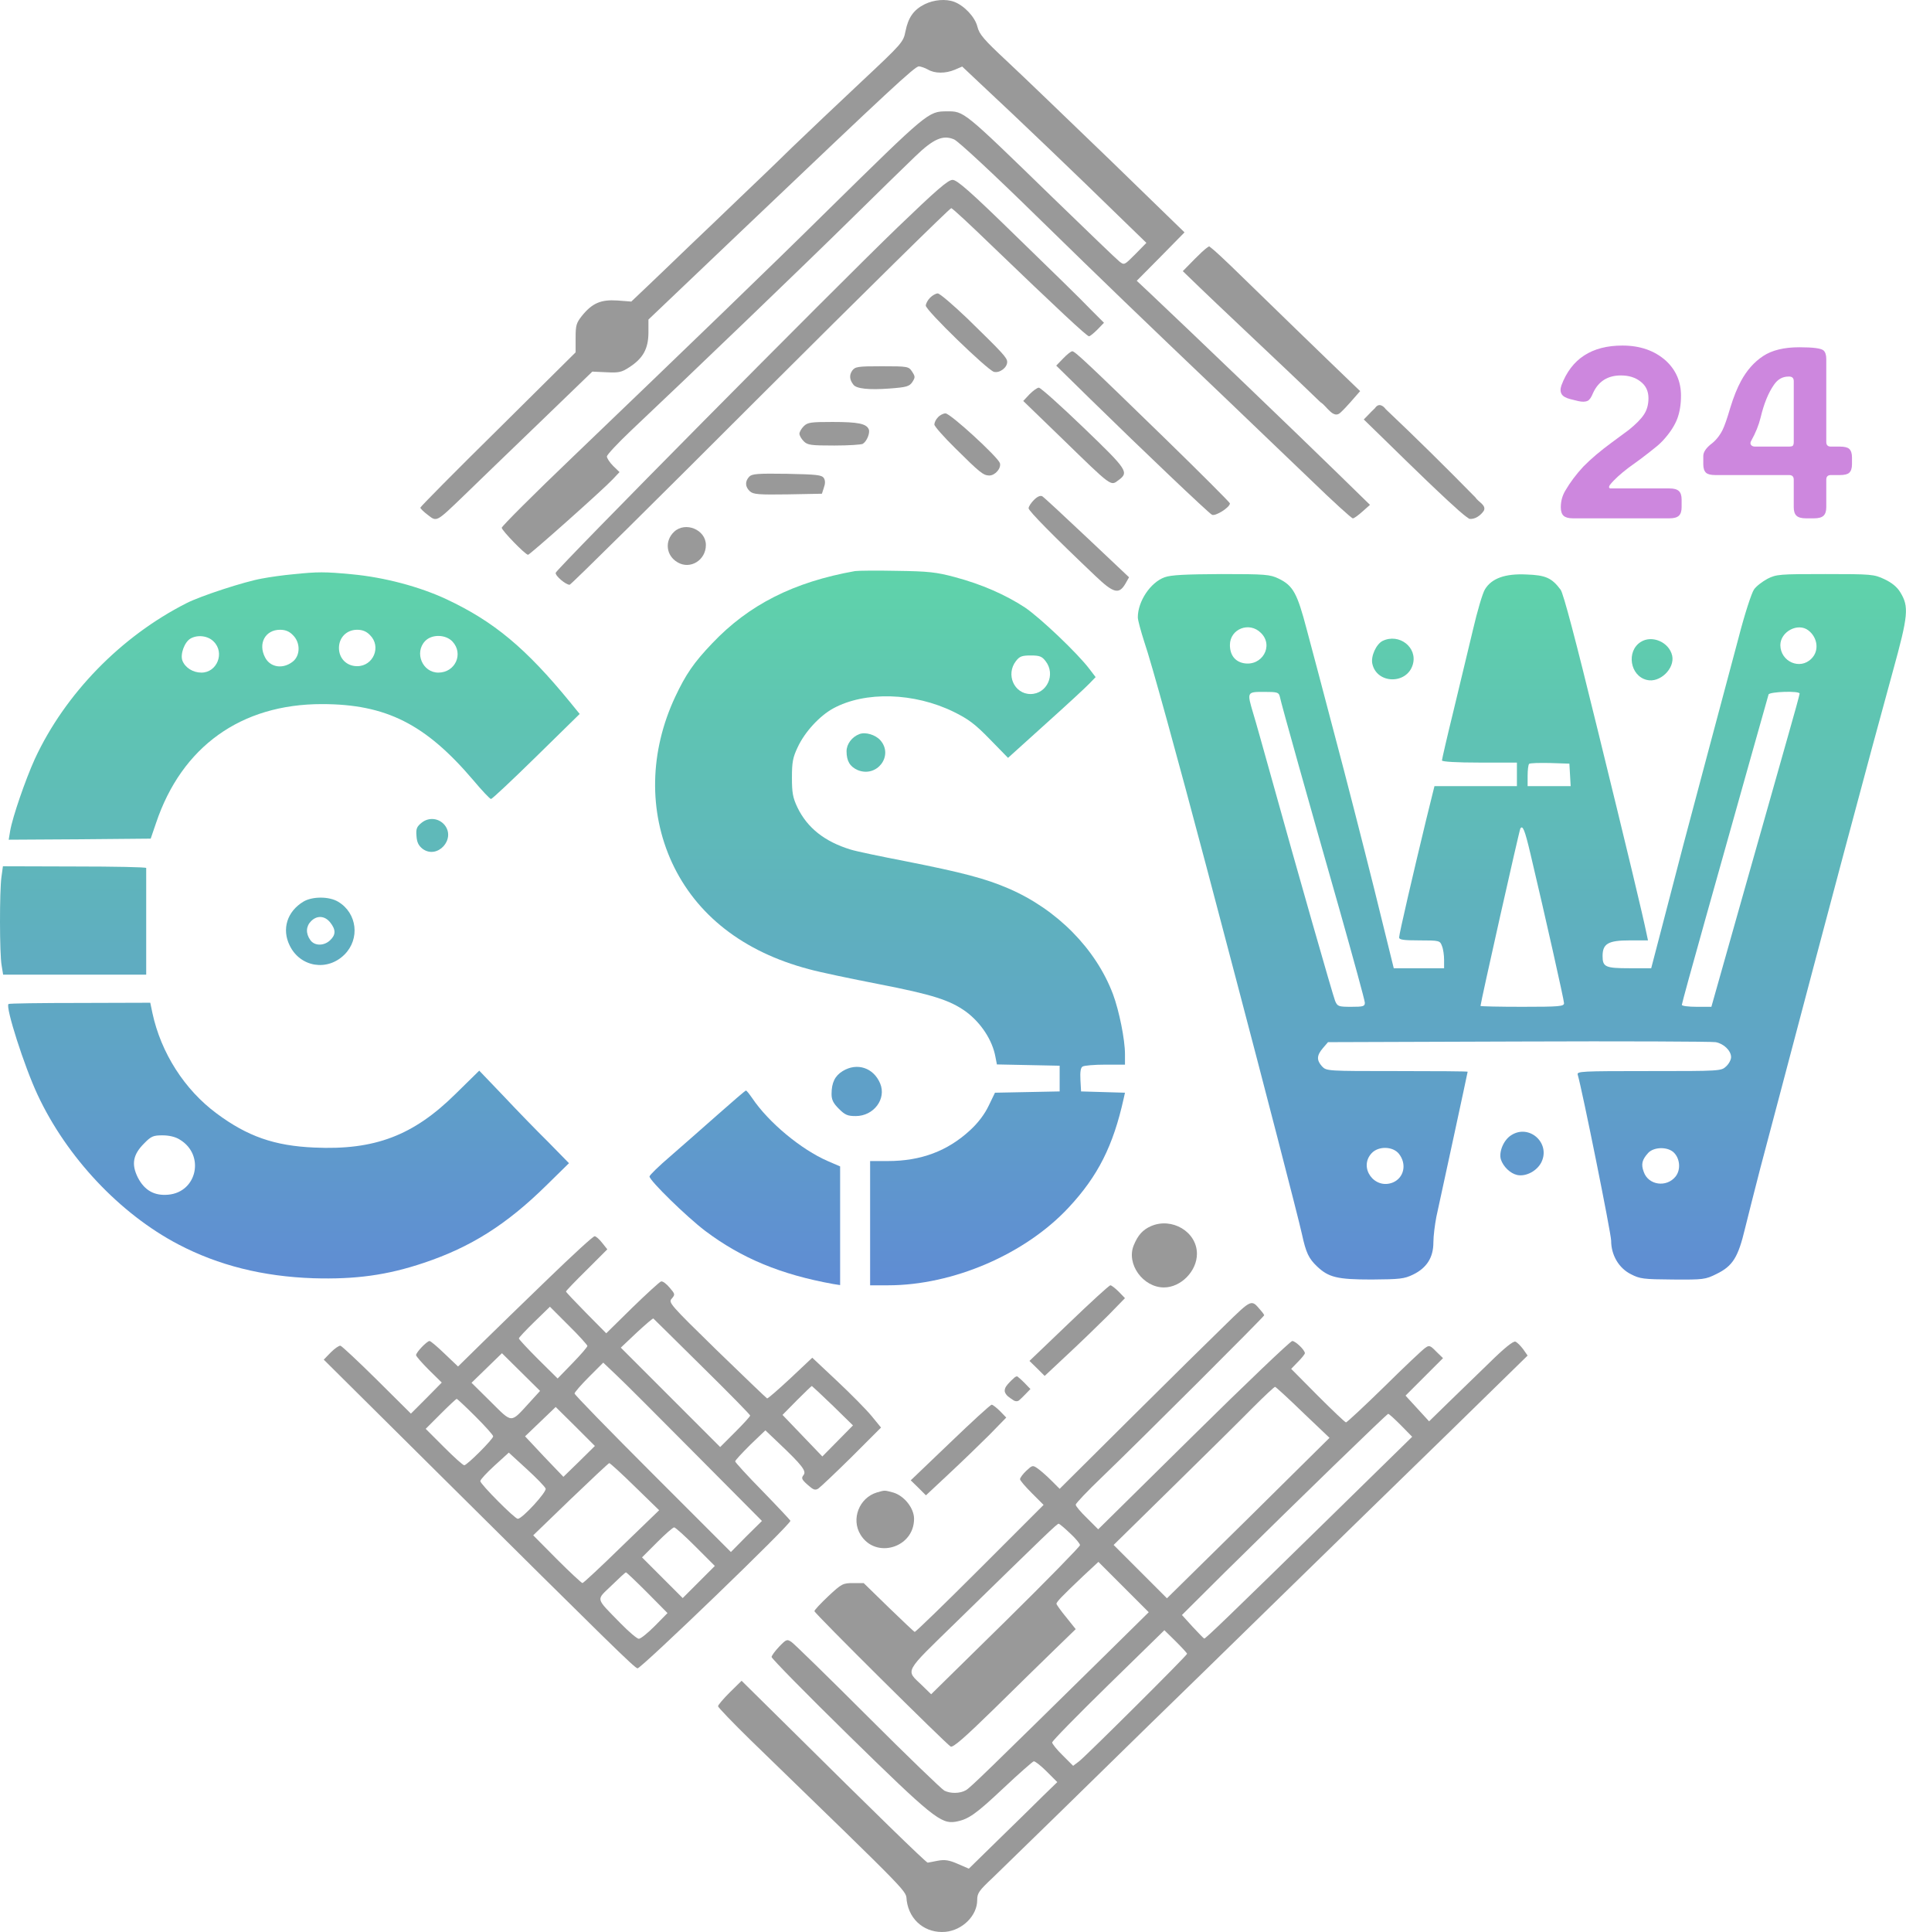
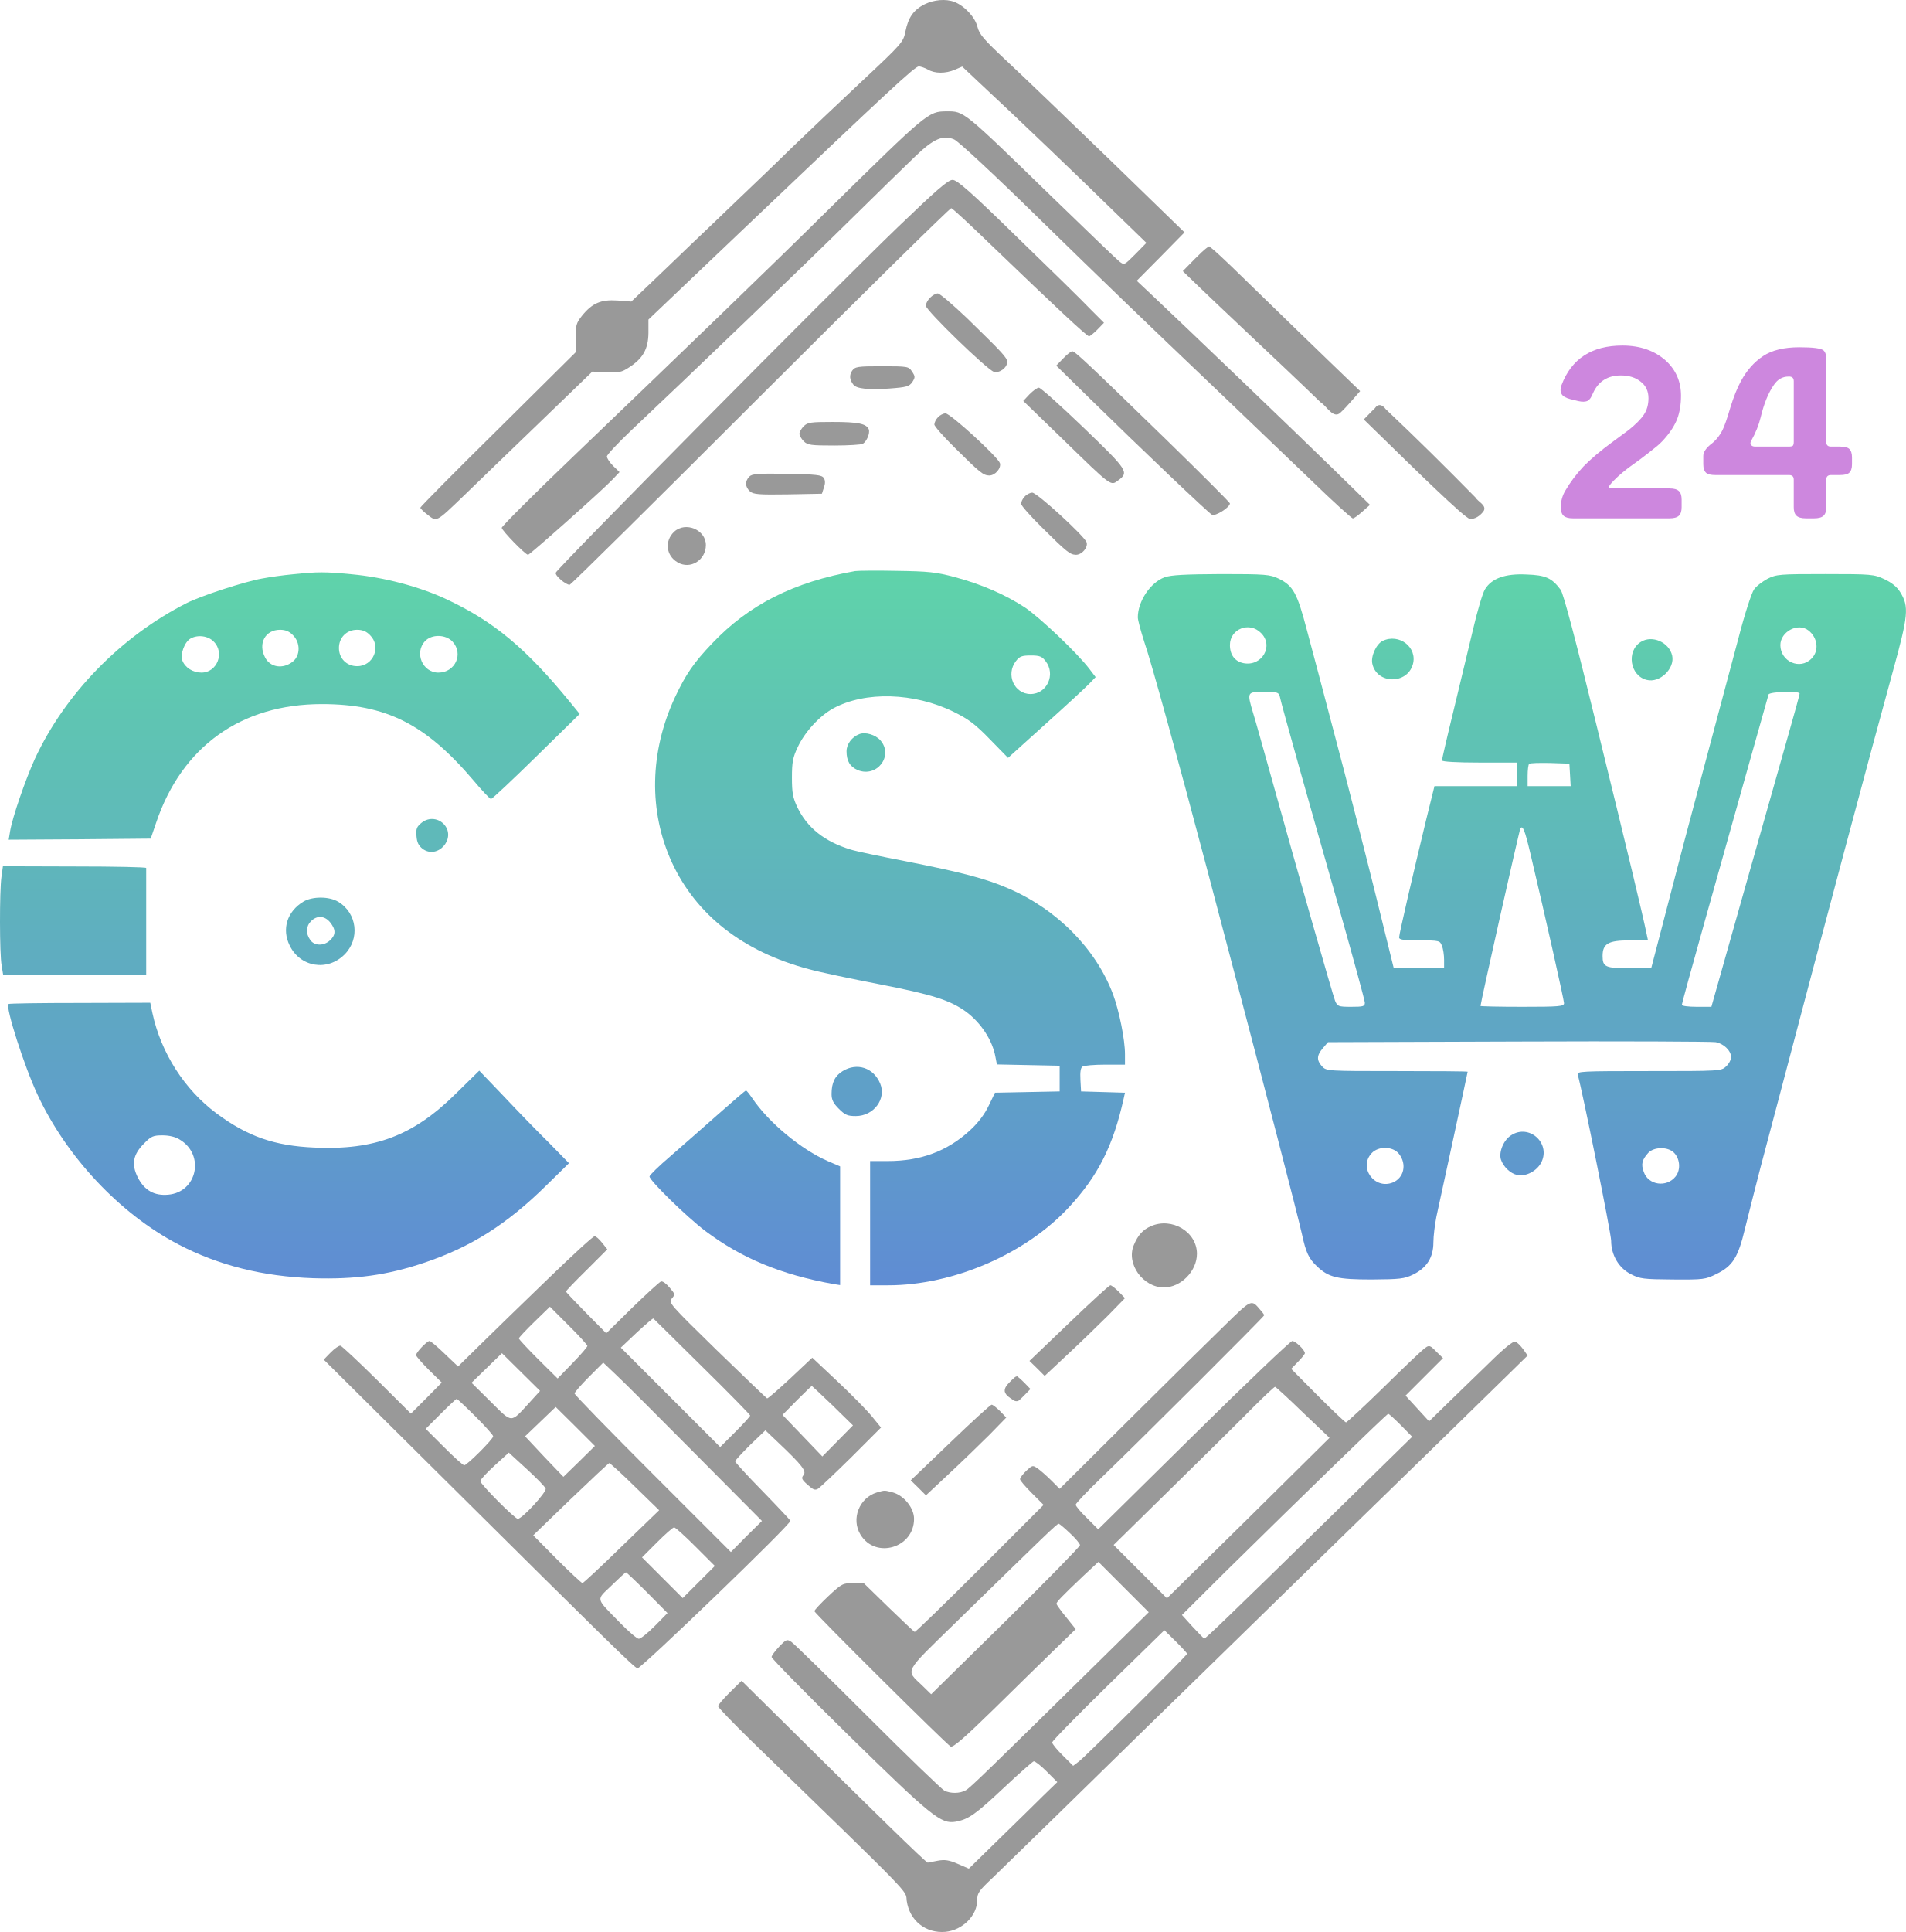
<svg xmlns="http://www.w3.org/2000/svg" xmlns:xlink="http://www.w3.org/1999/xlink" version="1.0" width="889.908pt" height="901.837pt" viewBox="0 0 889.908 901.837" preserveAspectRatio="xMidYMid" id="svg188">
  <defs id="defs192">
    <rect x="967.59" y="183.655" width="172.728" height="136.211" id="rect889" />
    <linearGradient id="linearGradient1415">
      <stop style="stop-color:#5f8dd3;stop-opacity:1;" offset="0" id="stop1411" />
      <stop style="stop-color:#5fd3aa;stop-opacity:1;" offset="1" id="stop1413" />
    </linearGradient>
    <linearGradient id="linearGradient1285">
      <stop style="stop-color:#787878;stop-opacity:1;" offset="0" id="stop1281" />
      <stop style="stop-color:#000000;stop-opacity:0;" offset="1" id="stop1283" />
    </linearGradient>
    <linearGradient xlink:href="#linearGradient1415" id="linearGradient1421" x1="434.96" y1="595.732" x2="434.96" y2="267.798" gradientUnits="userSpaceOnUse" />
  </defs>
  <g id="decoration">
    <g id="bottom" style="fill:#999999;fill-opacity:1;fill-rule:nonzero;stroke:none;stroke-width:1.4;stroke-linecap:round;stroke-linejoin:round;stroke-dasharray:none;stroke-opacity:0.995;paint-order:stroke markers fill">
      <path d="m 431.763,1.966 c -5.2,2.6 -7.7,6.2 -9,12.7 -1,5 -1.5,5.6 -20.5,23.4 -10.7,10 -25.3,23.9 -32.5,30.8 -7.1,7 -18.2,17.6 -24.5,23.6 -6.3,6.1 -16.7,16 -23,22 -6.3,6.1 -15.1,14.5 -19.5,18.7 l -8,7.6 -6.5,-0.5 c -7.7,-0.5 -11.7,1.2 -16.5,7.1 -2.7,3.4 -3,4.5 -3,10.4 v 6.7 l -36.2,35.9 c -20,19.7 -36.3,36.2 -36.3,36.6 0,0.4 1.6,2 3.5,3.4 4.2,3.3 3.9,3.4 16.4,-8.6 4.7,-4.6 20.3,-19.6 34.5,-33.3 l 25.9,-25 6.6,0.3 c 5.8,0.3 7.1,0 10.6,-2.3 6.5,-4.2 8.9,-8.6 9,-16 v -6.3 l 46,-43.8 c 66.6,-63.4 78.4,-74.4 80.3,-74.4 0.9,0.1 2.8,0.7 4.2,1.5 3.2,1.9 8.2,1.9 12.5,0.1 l 3.5,-1.5 8.7,8.2 c 16.9,15.7 46,43.6 64,61.2 l 13.3,12.9 -5.2,5.3 c -5.1,5.1 -5.1,5.2 -7.4,3.4 -1.3,-1 -15.2,-14.4 -31.1,-29.8 -42.2,-41 -41.3,-40.3 -49.6,-40.3 -8.6,0.1 -8.7,0.2 -55.7,46.4 -26.2,25.9 -65.4,63.7 -118.8,114.9 -18.3,17.5 -33.2,32.4 -33.2,33.1 0,1.2 11,12.6 12.3,12.6 0.8,0 34.8,-30.2 39.5,-35.2 l 3.2,-3.4 -3,-2.9 c -1.6,-1.6 -2.9,-3.6 -2.9,-4.4 0.1,-0.9 5.2,-6.3 11.3,-12.1 27.8,-26.2 81.2,-77.5 102.1,-98.1 12.7,-12.5 26.4,-25.9 30.5,-29.8 8.6,-8.3 13,-10.2 18.2,-8 1.8,0.7 18.4,16.1 38.6,35.9 33.6,32.8 45.1,43.9 90.2,86.9 10.7,10.2 27.7,26.6 37.9,36.3 10.1,9.8 18.9,17.8 19.5,17.8 0.6,0 2.6,-1.5 4.5,-3.2 l 3.5,-3.1 -16.5,-16.1 c -14.7,-14.4 -68.7,-66.2 -85.8,-82.3 l -6.6,-6.2 11.2,-11.3 11.1,-11.3 -35.1,-34.1 c -19.4,-18.7 -40.9,-39.4 -47.9,-45.9 -10.7,-10 -12.8,-12.4 -13.7,-16 -1.1,-4.5 -6.1,-9.8 -10.8,-11.6 -4,-1.5 -9.5,-1 -13.8,1.1 z" id="path4" style="fill:#999999;fill-opacity:1;fill-rule:nonzero;stroke:none;stroke-width:1.4;stroke-linecap:round;stroke-linejoin:round;stroke-dasharray:none;stroke-opacity:0.995;paint-order:stroke markers fill" />
      <path d="m 174.525,168.888 c -13.6,6.7 -16.9,24.2 -6.5,34.9 9,9.3 21.7,10 31.3,1.7 5.5,-4.6 8.3,-10.4 8.2,-16.7 -0.1,-6.5 -1.3,-9.5 -5.9,-14.6 -7.3,-8.1 -17.4,-10.1 -27.1,-5.3 z m 15.3,9.8 c 3.8,1.6 6.5,6 6.5,10.7 0,2.2 -1,4.1 -3.4,6.5 -2.9,2.9 -4.1,3.4 -8.1,3.4 -4,0 -5.2,-0.5 -8.1,-3.4 -5.5,-5.5 -4.3,-13.4 2.6,-16.8 4.2,-2.2 6,-2.2 10.5,-0.4 z" id="path20" style="display:none;fill:#999999;fill-opacity:1;fill-rule:nonzero;stroke:none;stroke-width:1.4;stroke-linecap:round;stroke-linejoin:round;stroke-dasharray:none;stroke-opacity:0.995;paint-order:stroke markers fill" />
      <path d="m 419.063,106.166 c -30,28.9 -159.2,159.4 -159.6,161.2 -0.3,1.4 4.7,5.6 6.5,5.6 0.6,0 40.6,-39.6 89.1,-88.1 48.5,-48.4 88.6,-87.9 89.1,-87.7 0.6,0.1 9,7.9 18.7,17.3 31,29.8 44.6,42.5 45.6,42.5 0.5,0 2.2,-1.4 3.9,-3.1 l 3.1,-3.2 -6.4,-6.4 c -3.4,-3.6 -18.7,-18.6 -34,-33.4 -22.1,-21.6 -28.2,-26.9 -30.3,-26.9 -2.1,0 -7.4,4.6 -25.7,22.2 z" id="path22" style="fill:#999999;fill-opacity:1;fill-rule:nonzero;stroke:none;stroke-width:1.4;stroke-linecap:round;stroke-linejoin:round;stroke-dasharray:none;stroke-opacity:0.995;paint-order:stroke markers fill" />
      <path d="m 557.963,120.766 c -1.9,1.933 -3.8,3.867 -5.7,5.8 21.212,20.609 42.996,40.618 64.263,61.17 2.892,1.711 5.982,8.022 9.313,4.913 3.334,-3.114 6.181,-6.694 9.224,-10.083 -20.137,-19.337 -40.145,-38.808 -60.16,-58.271 -3.411,-3.144 -6.646,-6.519 -10.34,-9.329 -2.5,1.524 -4.477,3.81 -6.6,5.8 z" id="path28" style="fill:#999999;fill-opacity:1;fill-rule:nonzero;stroke:none;stroke-width:1.4;stroke-linecap:round;stroke-linejoin:round;stroke-dasharray:none;stroke-opacity:0.995;paint-order:stroke markers fill" />
      <path d="m 434.263,138.966 c -1.1,1.1 -2,2.8 -2,3.7 0,2.2 28.7,30 31.8,30.9 2.6,0.7 6.2,-1.9 6.2,-4.6 0,-2 -2.1,-4.2 -18.6,-20.3 -6.7,-6.4 -12.9,-11.7 -13.8,-11.7 -0.9,0 -2.5,0.9 -3.6,2 z" id="path34" style="fill:#999999;fill-opacity:1;fill-rule:nonzero;stroke:none;stroke-width:1.4;stroke-linecap:round;stroke-linejoin:round;stroke-dasharray:none;stroke-opacity:0.995;paint-order:stroke markers fill" />
      <path d="m 496.363,167.366 -3.2,3.3 15.8,15.5 c 24.4,23.9 55.2,53.2 56.9,54.1 1.5,0.9 8.4,-3.4 8.4,-5.3 0,-0.4 -13.4,-13.8 -29.7,-29.7 -37.1,-36.1 -42.7,-41.3 -43.9,-41.3 -0.6,0 -2.5,1.5 -4.3,3.4 z" id="path46" style="fill:#999999;fill-opacity:1;fill-rule:nonzero;stroke:none;stroke-width:1.4;stroke-linecap:round;stroke-linejoin:round;stroke-dasharray:none;stroke-opacity:0.995;paint-order:stroke markers fill" />
      <path d="m 397.863,173.066 c -1.4,2.1 -1.2,4.2 0.6,6.5 1.4,1.9 7.2,2.5 16.8,1.8 8.1,-0.6 9.3,-1 10.7,-3 1.4,-2.2 1.4,-2.6 -0.1,-4.9 -1.6,-2.4 -1.9,-2.5 -14.1,-2.5 -11.5,0 -12.5,0.2 -13.9,2.1 z" id="path48" style="fill:#999999;fill-opacity:1;fill-rule:nonzero;stroke:none;stroke-width:1.4;stroke-linecap:round;stroke-linejoin:round;stroke-dasharray:none;stroke-opacity:0.995;paint-order:stroke markers fill" />
      <path d="m 480.663,184.066 -2.9,3.1 18.5,17.9 c 22.9,22.3 22.3,21.8 25.8,19.2 5.2,-3.8 4.6,-4.7 -16.1,-24.6 -10.7,-10.3 -20.1,-18.7 -20.9,-18.7 -0.8,0 -2.7,1.4 -4.4,3.1 z" id="path54" style="fill:#999999;fill-opacity:1;fill-rule:nonzero;stroke:none;stroke-width:1.4;stroke-linecap:round;stroke-linejoin:round;stroke-dasharray:none;stroke-opacity:0.995;paint-order:stroke markers fill" />
      <path d="m 640.263,192.204 c -1.167,1.2 -2.333,2.4 -3.5,3.6 13.116,12.692 26.018,25.608 39.398,38.024 3.25,2.839 6.279,6.017 9.902,8.376 2.717,0.309 5.266,-1.622 6.741,-3.769 1.336,-2.648 -2.71,-4.207 -3.899,-6.228 -13.713,-13.965 -27.632,-27.733 -41.857,-41.176 -1.437,-1.954 -3.459,-2.907 -5.049,-0.522 -0.601,0.542 -1.178,1.109 -1.735,1.695 z" id="path56" style="fill:#999999;fill-opacity:1;fill-rule:nonzero;stroke:none;stroke-width:1.4;stroke-linecap:round;stroke-linejoin:round;stroke-dasharray:none;stroke-opacity:0.995;paint-order:stroke markers fill" />
      <path d="m 314.784,248.196 c -4.6,4.3 -3.8,11.2 1.6,14.3 5.9,3.5 13.2,-1 13.2,-8.1 0,-7.1 -9.5,-11.1 -14.8,-6.2 z" id="path60" style="fill:#999999;fill-opacity:1;fill-rule:nonzero;stroke:none;stroke-width:1.4;stroke-linecap:round;stroke-linejoin:round;stroke-dasharray:none;stroke-opacity:0.995;paint-order:stroke markers fill" />
      <path d="m 437.963,194.766 c -1,1 -1.7,2.5 -1.7,3.4 0,0.8 4.4,5.8 9.8,11.1 11.5,11.4 13,12.6 15.8,12.7 2.8,0 5.7,-3.4 5,-5.8 -1,-2.9 -23.1,-23.2 -25.4,-23.2 -1,0 -2.6,0.8 -3.5,1.8 z" id="path62" style="fill:#999999;fill-opacity:1;fill-rule:nonzero;stroke:none;stroke-width:1.4;stroke-linecap:round;stroke-linejoin:round;stroke-dasharray:none;stroke-opacity:0.995;paint-order:stroke markers fill" />
+       <path d="m 478.461,231.766 c -1,1 -1.7,2.5 -1.7,3.4 0,0.8 4.4,5.8 9.8,11.1 11.5,11.4 13,12.6 15.8,12.7 2.8,0 5.7,-3.4 5,-5.8 -1,-2.9 -23.1,-23.2 -25.4,-23.2 -1,0 -2.6,0.8 -3.5,1.8 z" id="path62-3" style="fill:#999999;fill-opacity:1;fill-rule:nonzero;stroke:none;stroke-width:1.4;stroke-linecap:round;stroke-linejoin:round;stroke-dasharray:none;stroke-opacity:0.995;paint-order:stroke markers fill" />
      <path d="m 375.263,198.966 c -1.1,1.1 -2,2.7 -2,3.5 0,0.8 0.9,2.4 2,3.5 1.8,1.8 3.3,2 14.3,2 6.7,0 12.7,-0.4 13.3,-0.8 1.9,-1.2 3.4,-5 2.8,-6.7 -1.1,-2.7 -4.9,-3.5 -17,-3.5 -10.1,0 -11.6,0.2 -13.4,2 z" id="path68" style="fill:#999999;fill-opacity:1;fill-rule:nonzero;stroke:none;stroke-width:1.4;stroke-linecap:round;stroke-linejoin:round;stroke-dasharray:none;stroke-opacity:0.995;paint-order:stroke markers fill" />
      <path d="m 349.863,222.466 c -2.1,2.2 -2,4.8 0.3,6.9 1.6,1.4 4,1.6 17.7,1.4 l 15.9,-0.3 0.9,-2.8 c 0.7,-1.9 0.7,-3.4 0,-4.5 -1,-1.5 -3.3,-1.7 -17.2,-2 -13.6,-0.2 -16.3,0 -17.6,1.3 z" id="path74" style="fill:#999999;fill-opacity:1;fill-rule:nonzero;stroke:none;stroke-width:1.4;stroke-linecap:round;stroke-linejoin:round;stroke-dasharray:none;stroke-opacity:0.995;paint-order:stroke markers fill" />
-       <path d="m 482.763,233.366 c -1.4,1.4 -2.5,3.1 -2.5,3.9 0,1.2 11.7,13.1 31.2,31.6 8.5,8.1 11,8.7 14,3.6 l 1.7,-3 -19.6,-18.5 c -10.8,-10.2 -20.2,-18.9 -20.9,-19.3 -0.9,-0.5 -2.3,0.1 -3.9,1.7 z" id="path80" style="fill:#999999;fill-opacity:1;fill-rule:nonzero;stroke:none;stroke-width:1.4;stroke-linecap:round;stroke-linejoin:round;stroke-dasharray:none;stroke-opacity:0.995;paint-order:stroke markers fill" />
+       <path d="m 482.763,233.366 c -1.4,1.4 -2.5,3.1 -2.5,3.9 0,1.2 11.7,13.1 31.2,31.6 8.5,8.1 11,8.7 14,3.6 l 1.7,-3 -19.6,-18.5 c -10.8,-10.2 -20.2,-18.9 -20.9,-19.3 -0.9,-0.5 -2.3,0.1 -3.9,1.7 z" id="path80" style="display:none;fill:#999999;fill-opacity:1;fill-rule:nonzero;stroke:none;stroke-width:1.4;stroke-linecap:round;stroke-linejoin:round;stroke-dasharray:none;stroke-opacity:0.995;paint-order:stroke markers fill" />
    </g>
    <g id="top" style="fill:#999999;fill-opacity:1;stroke:none">
      <path d="m 256.163,596.666 c -11.2,10.8 -25.3,24.5 -31.4,30.5 l -10.9,10.7 -6.2,-5.9 c -3.4,-3.3 -6.6,-6 -7.1,-6 -1.2,0 -6.3,5.3 -6.3,6.6 0,0.5 2.7,3.6 6,6.9 l 6,5.9 -7.2,7.3 -7.2,7.2 -15.8,-15.7 c -8.7,-8.6 -16.4,-15.8 -17.1,-16 -0.7,-0.1 -2.7,1.3 -4.5,3.1 l -3.3,3.4 52.8,52.4 c 81.3,80.7 92.2,91.4 93.7,91.7 1.5,0.3 71.9,-67.5 71.4,-68.9 -0.2,-0.4 -6,-6.6 -13,-13.8 -7.1,-7.2 -12.8,-13.5 -12.8,-13.9 0,-0.5 3.2,-3.9 7,-7.7 l 7.1,-6.8 6.2,5.9 c 11.1,10.5 13.1,13.2 11.6,15 -1.1,1.4 -0.9,2 1.9,4.5 2.7,2.4 3.5,2.7 5,1.8 1,-0.7 8,-7.3 15.6,-14.8 l 13.7,-13.7 -4.5,-5.5 c -2.4,-2.9 -9.7,-10.3 -16,-16.2 l -11.6,-10.9 -10.2,9.6 c -5.7,5.3 -10.5,9.5 -10.9,9.4 -0.4,-0.2 -10.9,-10.3 -23.5,-22.5 -21.9,-21.4 -22.7,-22.3 -21,-24.1 1.6,-1.9 1.6,-2.1 -1,-5.1 -1.5,-1.8 -3.2,-3.1 -4,-2.9 -0.7,0.2 -6.7,5.7 -13.4,12.2 l -12.2,12 -9.4,-9.5 c -5.1,-5.2 -9.4,-9.7 -9.4,-10 0,-0.3 4.4,-4.9 9.7,-10.1 l 9.6,-9.6 -2.4,-3 c -1.3,-1.7 -2.9,-3.1 -3.5,-3.1 -0.7,-0.1 -10.3,8.8 -21.5,19.6 z m 18.1,31.6 c 0,0.5 -3.1,4.1 -7,8.1 l -6.9,7.1 -9.1,-9 c -4.9,-4.9 -9,-9.3 -9,-9.7 0,-0.4 3.3,-3.9 7.3,-7.8 l 7.2,-7 8.8,8.8 c 4.8,4.7 8.7,9.1 8.7,9.5 z m 53.5,9.6 c 12.4,12.2 22.5,22.5 22.5,22.9 0,0.4 -3.2,3.9 -7,7.7 l -7,7 -23.2,-23.2 -23.2,-23.2 7.4,-7 c 4.1,-3.8 7.6,-6.8 7.8,-6.6 0.1,0.1 10.4,10.2 22.7,22.4 z m -80.7,17 c -8.8,9.6 -7.7,9.6 -17.9,-0.5 l -9,-8.9 7.1,-6.9 7.1,-6.9 8.9,8.8 8.9,8.8 z m 77.7,23.9 31,31.2 -7.3,7.2 -7.2,7.3 -36.5,-36.5 c -20.1,-20.1 -36.5,-36.9 -36.5,-37.5 0,-0.5 3,-4 6.7,-7.7 l 6.7,-6.7 6,5.7 c 3.4,3.1 20,19.8 37.1,37 z m 64.1,-22.6 9.4,9.2 -7.1,7.2 -7.2,7.3 -9.3,-9.7 -9.3,-9.7 6.7,-6.8 c 3.7,-3.7 6.8,-6.7 7,-6.7 0.1,0 4.5,4.1 9.8,9.2 z m -166.9,5 c 4.6,4.6 8.3,8.7 8.3,9.3 0,1.3 -12.2,13.5 -13.5,13.5 -0.6,0 -4.8,-3.8 -9.5,-8.5 l -8.5,-8.5 7,-7 c 3.8,-3.8 7.2,-7 7.5,-7 0.2,0 4.2,3.7 8.7,8.2 z m 48.5,21 -7.4,7.2 -9,-9.4 -8.9,-9.5 7.2,-6.9 7.1,-6.8 9.2,9.1 9.1,9.1 z m -15.7,12.7 c 0.6,1.5 -10.9,14.1 -13,14.1 -1.4,0 -17.5,-16.2 -17.5,-17.6 0,-0.7 3,-3.9 6.6,-7.2 l 6.7,-6.1 8.3,7.6 c 4.6,4.2 8.6,8.3 8.9,9.2 z m 41.7,-0.9 11.3,11 -17.5,16.9 c -9.6,9.4 -17.8,17 -18.3,17.1 -0.4,0 -5.8,-5 -11.9,-11.1 l -11.1,-11.2 17.4,-16.8 c 9.6,-9.2 17.7,-16.8 18.1,-16.9 0.4,0 5.8,4.9 12,11 z m 28.3,28 9,9 -7.5,7.5 -7.5,7.5 -9.5,-9.5 -9.5,-9.5 7,-7 c 3.8,-3.8 7.4,-7 8,-7 0.6,0 5.1,4.1 10,9 z m -22.5,21.5 9.4,9.5 -5.9,6 c -3.3,3.3 -6.6,6 -7.5,6 -0.8,0 -4.7,-3.3 -8.6,-7.3 -11.9,-12.2 -11.4,-10.5 -4.2,-17.5 3.5,-3.4 6.5,-6.2 6.8,-6.2 0.3,0 4.8,4.3 10,9.5 z" id="path110" style="fill:#999999;fill-opacity:1;stroke:none;stroke-width:0.1" />
      <path d="m 499.063,617.666 -18.4,17.6 3.6,3.5 3.5,3.5 10.8,-10.1 c 5.9,-5.5 14.4,-13.7 18.8,-18.1 l 7.9,-8.1 -2.9,-3 c -1.6,-1.6 -3.4,-3 -3.9,-3 -0.6,0 -9.3,8 -19.4,17.7 z" id="path112" style="fill:#999999;fill-opacity:1;stroke:none;stroke-width:0.1" />
      <path d="m 443.63,673.403 -18.4,17.6 3.6,3.5 3.5,3.5 10.8,-10.1 c 5.9,-5.5 14.4,-13.7 18.8,-18.1 l 7.9,-8.1 -2.9,-3 c -1.6,-1.6 -3.4,-3 -3.9,-3 -0.6,0 -9.3,8 -19.4,17.7 z" id="path112-6" style="fill:#999999;fill-opacity:1;stroke:none;stroke-width:0.1" />
      <path d="m 572.263,618.266 c -6.3,6.1 -26.4,25.9 -44.5,43.9 l -33,32.8 -4,-4 c -2.2,-2.2 -5.1,-4.7 -6.4,-5.6 -2.2,-1.5 -2.4,-1.4 -5.2,1.2 -1.6,1.5 -2.9,3.3 -2.9,3.9 0,0.6 2.5,3.5 5.5,6.5 l 5.5,5.5 -29.7,29.7 c -16.4,16.4 -30.1,29.7 -30.5,29.6 -0.4,-0.2 -5.9,-5.4 -12.2,-11.5 l -11.6,-11.3 h -4.9 c -4.8,0 -5.4,0.3 -11.6,6.1 -3.6,3.4 -6.5,6.5 -6.5,7 0,1 61.4,61.9 63.6,63.2 1.1,0.6 6.5,-4.1 20.2,-17.5 10.3,-10.1 23.1,-22.7 28.5,-27.9 l 9.7,-9.4 -4.4,-5.5 c -2.5,-3 -4.5,-5.9 -4.6,-6.3 0,-0.9 2.5,-3.5 12.5,-13 l 7.1,-6.6 11.8,11.8 11.7,11.7 -20.8,20.5 c -55.1,54.2 -62.6,61.5 -64.6,62.6 -2.8,1.6 -7.2,1.6 -10,0.2 -1.2,-0.6 -17.3,-16.1 -35.7,-34.5 -18.4,-18.4 -34.5,-34.1 -35.7,-34.9 -2.1,-1.4 -2.4,-1.3 -5.7,2.1 -2,2.1 -3.6,4.3 -3.6,4.9 0,0.7 16.2,17.2 36,36.6 38.6,37.8 43.1,41.5 49.9,40.3 6.1,-1.1 9.4,-3.5 22.6,-15.9 7,-6.6 13.3,-12.1 13.9,-12.3 0.6,-0.1 3.3,2 6,4.7 l 5,5 -6.5,6.3 c -3.5,3.5 -12.8,12.6 -20.6,20.2 l -14.2,13.9 -5.1,-2.2 c -4.1,-1.8 -6.1,-2.1 -9.4,-1.5 -2.2,0.5 -4.4,0.8 -4.7,0.9 -0.8,0 -26.7,-25.3 -63.1,-61.4 l -23.8,-23.5 -5.5,5.4 c -3,3 -5.5,5.9 -5.5,6.5 0,0.5 6.9,7.7 15.4,16 77.5,75.2 72,69.6 72.7,74.8 1.3,9.3 8.9,15.3 18.1,14.5 8,-0.8 14.8,-7.6 14.8,-14.8 0,-3.3 0.8,-4.4 7.3,-10.5 3.9,-3.8 17.8,-17.3 30.7,-29.9 13,-12.7 31.9,-31.2 42,-41.1 10.2,-9.9 37.9,-36.9 61.5,-60 23.7,-23.1 59.3,-57.9 79.3,-77.3 l 36.2,-35.4 -2.1,-3 c -1.2,-1.6 -2.8,-3.2 -3.6,-3.5 -1,-0.4 -5.3,3.1 -12.1,9.8 -5.9,5.7 -14.6,14.2 -19.5,18.9 l -8.7,8.5 -5.5,-6 -5.5,-6 8.7,-8.7 8.8,-8.8 -3.2,-3.1 c -2.8,-2.9 -3.3,-3 -5.1,-1.7 -1.2,0.8 -9.8,8.9 -19.1,18.1 -9.4,9.2 -17.5,16.7 -17.9,16.7 -0.4,0 -6.3,-5.6 -13.2,-12.5 l -12.4,-12.5 3.2,-3.3 c 1.8,-1.8 3.2,-3.6 3.2,-4 0,-1.5 -4.4,-5.7 -5.9,-5.7 -0.9,0.1 -21.6,19.8 -46.1,44 l -44.5,43.9 -5.2,-5.2 c -2.9,-2.8 -5.3,-5.6 -5.3,-6.3 0,-0.6 5.5,-6.4 12.3,-12.9 19,-18.3 75.7,-74.9 75.7,-75.5 0,-0.3 -0.8,-1.4 -1.8,-2.5 -4.2,-5 -4,-5.1 -16.2,6.8 z m 36.1,41.1 12.4,11.8 -37.9,37.5 -38,37.4 -12.4,-12.4 -12.5,-12.5 27.9,-27.4 c 15.4,-15.1 32.2,-31.7 37.4,-37 5.2,-5.2 9.8,-9.5 10.1,-9.4 0.4,0.1 6.2,5.4 13,12 z m 45.7,5.9 5.3,5.4 -38.3,37.5 c -47.4,46.4 -58.2,56.8 -58.8,56.7 -0.3,-0.1 -2.7,-2.6 -5.5,-5.6 l -4.9,-5.4 19.9,-19.8 c 35.7,-35.2 75.8,-74.1 76.4,-74.1 0.4,0 3,2.4 5.9,5.3 z m -154.4,50.5 c 2.5,2.3 4.6,4.8 4.6,5.5 0,0.6 -15.6,16.6 -34.7,35.4 l -34.8,34.2 -4.3,-4.2 c -7.7,-7.4 -8.8,-5.3 16,-29.5 42.2,-41.2 47.3,-46.2 47.9,-45.9 0.4,0.1 2.8,2.1 5.3,4.5 z m 54.6,56.2 c 0,0.8 -46.8,47.3 -50.3,50.1 l -2.9,2.2 -4.9,-4.9 c -2.7,-2.6 -4.9,-5.4 -4.9,-6 0,-0.7 11.8,-12.7 26.2,-26.8 l 26.2,-25.6 5.3,5.2 c 2.9,2.9 5.3,5.5 5.3,5.8 z" id="path114" style="fill:#999999;fill-opacity:1;stroke:none;stroke-width:0.1" />
      <path d="m 471.319,645.282 c -1.084,1.171 -2.439,2.561 -2.177,4.297 0.477,1.859 2.316,2.847 3.781,3.861 0.927,0.751 2.323,0.946 3.176,-0.035 1.779,-1.565 3.352,-3.344 5.02,-5.023 -1.993,-2.028 -3.885,-4.179 -6.148,-5.918 -1.112,0.025 -1.789,1.157 -2.621,1.776 -0.353,0.338 -0.696,0.687 -1.031,1.042 z" id="path116" style="fill:#999999;fill-opacity:1;stroke:none;stroke-width:0.1" />
      <path d="m 775.463,628.166 c -1.8,1.9 -3.5,2.3 -9.9,2.5 -12.7,0.6 -16.9,4.3 -18.2,16.2 -1,9.9 -2.3,11 -14.6,12.6 -3.8,0.5 -5.6,1.4 -8.1,4 -3.4,3.7 -4.4,7 -4.4,15 0,6.9 -2,8.7 -10.1,9.3 l -6.1,0.5 4.4,4.4 c 4.2,4.3 4.5,4.5 9.1,3.9 9.1,-1 13.7,-6.5 13.7,-16.5 0,-8.6 2.2,-11 11.4,-12.1 11,-1.4 15.6,-6.4 15.6,-17.1 0,-8.7 1.7,-10.2 12.4,-10.9 8.1,-0.6 8.9,-0.9 11.9,-3.8 l 3.1,-3.2 -3.4,-3.5 c -1.9,-1.9 -3.7,-3.5 -4,-3.5 -0.3,0 -1.6,1 -2.8,2.2 z" id="path118" style="display:none;fill:#999999;fill-opacity:1;stroke:none;stroke-width:0.1" />
      <path d="m 409.384,696.673 c -8.2,2.5 -12.1,12.4 -7.6,19.7 7,11.5 25,6.2 25,-7.4 0,-5 -4.6,-10.8 -9.8,-12.3 -4.2,-1.1 -3.7,-1.1 -7.6,0 z" id="path138" style="fill:#999999;fill-opacity:1;stroke:none;stroke-width:0.1" />
      <path d="m 674.277,700.01 c -6.2,1.4 -14.3,9.5 -15.9,16 -2.7,10.6 3.7,21.5 15.1,25.7 4.1,1.6 7.6,1.3 12.7,-1 8.8,-4 13.4,-10.8 13.4,-19.9 -0.1,-6.3 -1.8,-10.2 -6.6,-14.6 -6.1,-5.8 -11.8,-7.7 -18.7,-6.2 z m 8.4,11.3 c 6.2,3 7.5,11.6 2.6,16.6 -9,8.9 -21.8,-4.2 -13.6,-14 1.4,-1.6 3.6,-3.2 4.8,-3.4 1.2,-0.2 2.4,-0.5 2.5,-0.6 0.2,0 1.9,0.6 3.7,1.4 z" id="path182" style="display:none;fill:#999999;fill-opacity:1;stroke:none;stroke-width:0.1" />
      <path d="m 537.363,572.366 c -3.8,1.7 -6,4.1 -8,8.9 -3.6,8.7 4.3,19.7 14.1,19.7 7.9,0 15.4,-7.6 15.4,-15.7 0,-10.3 -11.7,-17.2 -21.5,-12.9 z" id="path108" style="mix-blend-mode:normal;fill:#999999;fill-opacity:1;fill-rule:nonzero;stroke:none;stroke-width:0.1;stroke-linecap:round;stroke-linejoin:round;stroke-dasharray:none;stroke-opacity:0.995;paint-order:stroke markers fill" />
    </g>
  </g>
  <g id="csw" style="mix-blend-mode:normal;fill:url(#linearGradient1421);fill-opacity:1">
    <path d="m 399.263,266.566 c -28.7,5.1 -49.6,15.7 -66.7,33.7 -8.7,9.1 -12.4,14.6 -17.3,25 -12,25.6 -12.5,53.5 -1.5,77.4 11.3,24.4 33.2,41.6 63.8,49.7 5,1.4 19.8,4.5 32.7,7 25.2,4.9 33.3,7.5 40.8,12.9 7,5.2 12.3,13.3 13.7,21 l 0.7,3.6 14.7,0.3 14.6,0.3 v 6 6 l -15.1,0.3 -15.1,0.3 -2.9,6 c -1.9,4 -4.9,8 -8.7,11.5 -10.5,9.7 -22.9,14.4 -38.4,14.4 h -8.3 v 29 29 h 8.4 c 30.3,0 64,-14.5 84.3,-36.3 13.7,-14.7 20.8,-28.8 25.7,-50.9 l 0.6,-2.7 -10.2,-0.3 -10.3,-0.3 -0.3,-5.4 c -0.2,-3.7 0.1,-5.7 1,-6.2 0.7,-0.5 5.5,-0.9 10.6,-0.9 h 9.2 v -4.9 c 0,-6.8 -2.7,-20.2 -5.6,-28 -8,-21.2 -26.2,-39.6 -48.7,-49.3 -10.9,-4.7 -21.6,-7.5 -48.4,-12.8 -11.4,-2.2 -22.9,-4.6 -25.4,-5.4 -12.1,-3.7 -20.2,-10.1 -24.8,-19.6 -2.2,-4.6 -2.6,-6.9 -2.6,-14 0,-7.1 0.4,-9.4 2.7,-14.2 3.3,-7.1 10.2,-14.6 16.6,-18.1 14.9,-8.1 37.8,-7.4 56.2,1.6 6.9,3.4 10,5.7 16.9,12.8 l 8.5,8.7 17.5,-15.8 c 9.7,-8.7 18.9,-17.2 20.5,-18.9 l 2.9,-3 -2.9,-3.8 c -5.5,-7.3 -23,-23.9 -30.1,-28.7 -9.2,-6 -20.1,-10.8 -32.8,-14.2 -8.6,-2.3 -12.3,-2.7 -27,-2.9 -9.3,-0.2 -18.1,-0.1 -19.5,0.1 z m 88.9,42 c 4.9,6.2 0.7,15.4 -7,15.4 -7.6,0 -11.7,-9.1 -6.8,-15.4 1.7,-2.2 2.8,-2.6 6.9,-2.6 4.1,0 5.2,0.4 6.9,2.6 z" id="path82" style="fill:url(#linearGradient1421);fill-opacity:1;stroke:none;stroke-width:0.1" />
    <path d="m 136.763,268.066 c -4.4,0.4 -10.9,1.3 -14.5,2 -8,1.4 -28.6,8.1 -35.2,11.5 -30.6,15.5 -56.7,42.3 -70.8,72.7 -4.4,9.7 -10.4,27.1 -11.5,33.5 l -0.7,4.2 33.2,-0.2 33.1,-0.3 2.5,-7.3 c 12,-35.7 39.7,-55.5 77.4,-55.5 30,0 48.4,9.3 70.7,35.5 4.1,4.9 7.8,8.8 8.3,8.8 0.5,0 10,-8.9 21.1,-19.8 l 20.3,-19.9 -4.4,-5.4 c -20.7,-25.3 -35.6,-37.7 -57.7,-48.1 -12.6,-5.9 -29.1,-10.3 -44.3,-11.7 -12.7,-1.2 -15.8,-1.2 -27.5,0 z m 0,28.4 c 3.6,3.5 3.5,9.6 -0.1,12.4 -4.6,3.6 -10.5,2.7 -12.9,-2 -3.4,-6.5 0.1,-12.9 7,-12.9 2.5,0 4.4,0.8 6,2.5 z m 36,0 c 5.4,5.3 1.6,14.5 -6,14.5 -4.9,0 -8.5,-3.6 -8.5,-8.5 0,-4.9 3.6,-8.5 8.5,-8.5 2.5,0 4.4,0.8 6,2.5 z m -73,3 c 5.3,5.2 1.6,14.5 -5.7,14.5 -4,0 -7.6,-2.3 -8.9,-5.6 -1.1,-3 1,-8.7 3.8,-10.3 3.3,-1.9 8.2,-1.3 10.8,1.4 z m 111.5,0 c 5.3,5.7 1.3,14.5 -6.6,14.5 -7.4,0 -11.3,-9.3 -6.2,-14.7 3.1,-3.3 9.6,-3.2 12.8,0.2 z" id="path84" style="fill:url(#linearGradient1421);fill-opacity:1;stroke:none;stroke-width:0.1" />
    <path d="m 543.763,269.466 c -6.6,2.4 -12.5,11.2 -12.5,18.7 0,1.3 1.4,6.4 3,11.4 3.3,9.5 15.6,54.3 29,104.9 4.5,17 11,41.8 14.5,55 11.1,42.1 28.4,108.7 30.1,116.5 1.9,8.8 3.2,11.5 7.1,15.2 5.4,5.1 9.4,6.1 25.5,6.1 13.1,-0.1 15.2,-0.3 19.3,-2.3 6.4,-3.1 9.5,-8 9.5,-15 0,-3 0.7,-8.4 1.4,-12 0.8,-3.6 4.4,-20.2 8,-36.9 3.6,-16.7 6.6,-30.6 6.6,-30.8 0,-0.2 -14.8,-0.3 -33,-0.3 -32.6,0 -32.9,0 -35,-2.2 -2.6,-2.9 -2.5,-5.1 0.4,-8.5 l 2.4,-2.8 88.9,-0.3 c 48.8,-0.2 90.3,0 92.1,0.3 3.8,0.7 7.2,4 7.2,7 0,1.2 -1,3.1 -2.3,4.3 -2.3,2.2 -2.8,2.2 -36.1,2.2 -31.7,0 -33.7,0.1 -33.2,1.7 2.1,7.2 15.6,74.1 15.6,77.5 0,6.7 3.6,12.8 9.2,15.6 4.2,2.2 5.9,2.4 19.6,2.5 14.3,0.1 15.2,0 20.4,-2.6 7.6,-3.7 10.1,-7.8 13.3,-21.2 1.5,-6.1 4.7,-18.7 7.1,-28 2.5,-9.4 6.7,-25.3 9.4,-35.5 20.6,-78.1 41.9,-158.1 52.5,-196.5 7.3,-26.4 7.6,-30.3 3.5,-37 -1.5,-2.5 -4,-4.5 -7.4,-6.1 -4.9,-2.3 -6,-2.4 -27.6,-2.4 -21.4,0 -22.8,0.1 -27,2.2 -2.4,1.3 -5.3,3.5 -6.3,5 -1.1,1.5 -4.4,11.6 -7.2,22.5 -2.9,10.9 -9.4,35.3 -14.5,54.3 -10.1,37.8 -13.2,49.5 -21,79.7 l -5.3,20.3 h -10.2 c -11.2,0 -12.5,-0.6 -12.5,-5.7 0,-5.8 2.7,-7.3 12.6,-7.3 h 8.6 l -0.7,-3.3 c -1.7,-8.3 -8.6,-37.2 -22.8,-95 -10.3,-42.1 -16,-63.7 -17.3,-65.4 -4.1,-5.5 -7,-6.8 -15.9,-7.1 -10,-0.5 -16.3,1.8 -19.4,6.9 -1.1,1.7 -3.6,10.2 -5.6,18.8 -2.1,8.6 -6.1,25.6 -9.1,37.9 -3,12.2 -5.4,22.7 -5.4,23.2 0,0.6 7,1 17.5,1 h 17.5 v 5.5 5.5 h -19.2 -19.3 l -3.9,15.8 c -5.9,24.4 -12.6,53.2 -12.6,54.8 0,1.1 2,1.4 9.5,1.4 9.3,0 9.6,0.1 10.5,2.6 0.6,1.4 1,4.3 1,6.5 v 3.9 h -11.7 -11.8 l -9.2,-37.3 c -5.1,-20.4 -13.3,-52.5 -18.3,-71.2 -4.9,-18.7 -10.8,-41 -13.1,-49.5 -4.5,-17.2 -6.4,-20.6 -13.2,-23.9 -4,-1.9 -6,-2.1 -26.8,-2.1 -16.6,0.1 -23.4,0.4 -26.4,1.5 z m 45,26 c 6.1,6 0.5,15.7 -8.1,14.1 -4.1,-0.8 -6.4,-3.9 -6.4,-8.5 0,-7.5 9.1,-11.1 14.5,-5.6 z m 255.6,-1.2 c 4.4,3.4 5.1,9.6 1.4,13.2 -5.3,5.4 -14.4,1.4 -14.5,-6.3 0,-6.3 8.2,-10.7 13.1,-6.9 z m -246.8,30.9 c 0.6,3.2 13.8,50.1 27.8,99.2 6.5,23 11.9,42.7 11.9,43.7 0,1.7 -0.8,1.9 -6.4,1.9 -6,0 -6.4,-0.2 -7.5,-2.8 -1.1,-2.8 -17.8,-61.2 -29.6,-103.7 -3.7,-13.2 -7.5,-26.9 -8.6,-30.4 -3,-10.1 -3,-10.1 5,-10.1 6.3,0 6.9,0.2 7.4,2.2 z m 242.7,-1.4 c 0,0.4 -2.4,9.3 -5.4,19.7 -3,10.5 -12.2,43.2 -20.6,72.7 l -15.2,53.8 h -6.9 c -3.8,0 -6.9,-0.4 -6.9,-0.9 0,-0.5 4.9,-18.4 10.9,-39.7 17.3,-61.7 29.2,-103.8 29.6,-105.2 0.5,-1.3 14.5,-1.8 14.5,-0.4 z m -107.2,37.9 0.3,5.3 h -10 -10.1 v -4.8 c 0,-2.7 0.3,-5.2 0.7,-5.6 0.4,-0.4 4.8,-0.5 9.8,-0.4 l 9,0.3 z m -18.5,36.8 c 7.2,30.4 15.7,68.4 15.7,69.8 0,1.5 -2,1.7 -19.5,1.7 -10.7,0 -19.5,-0.2 -19.5,-0.4 0,-1.4 18.1,-82 18.6,-82.8 1.1,-1.8 2.1,0.7 4.7,11.7 z m -61.4,140.1 c 3.8,4.8 2.4,11.2 -2.8,13.4 -8.6,3.5 -16.2,-7 -9.9,-13.7 3.2,-3.4 9.9,-3.2 12.7,0.3 z m 128,-0.9 c 3.2,2.7 3.8,8.2 1.2,11.5 -4.2,5.3 -12.8,4.1 -14.9,-2.2 -1.3,-3.5 -0.8,-5.6 2.1,-8.8 2.5,-2.7 8.5,-3 11.6,-0.5 z" id="path86" style="fill:url(#linearGradient1421);fill-opacity:1;stroke:none;stroke-width:0.1" />
    <path d="m 645.563,299.166 c -3,1.5 -5.6,7.2 -4.8,10.7 2.1,9.5 16.2,9.7 18.9,0.3 2.3,-8 -6.4,-14.7 -14.1,-11 z" id="path88" style="fill:url(#linearGradient1421);fill-opacity:1;stroke:none;stroke-width:0.1" />
    <path d="m 766.063,299.666 c -6.8,4.3 -5,15.8 2.8,17.7 6.1,1.6 13.2,-5.3 11.9,-11.3 -1.4,-6.3 -9.4,-9.8 -14.7,-6.4 z" id="path90" style="fill:url(#linearGradient1421);fill-opacity:1;stroke:none;stroke-width:0.1" />
    <path d="m 401.263,342.666 c -3.5,1.3 -6,4.7 -6,8 0,4.6 1.6,7.2 5.2,8.8 9,3.7 16.9,-6.7 10.6,-13.9 -2.3,-2.6 -7,-4 -9.8,-2.9 z" id="path92" style="fill:url(#linearGradient1421);fill-opacity:1;stroke:none;stroke-width:0.1" />
    <path d="m 196.963,383.966 c -2.4,1.9 -2.8,2.9 -2.5,6.3 0.2,3 1,4.5 2.9,6 6.9,5 15.6,-4.6 10.2,-11.2 -2.7,-3.2 -7.3,-3.7 -10.6,-1.1 z" id="path94" style="fill:url(#linearGradient1421);fill-opacity:1;stroke:none;stroke-width:0.1" />
    <path d="m 0.663,409.466 c -0.9,6.5 -0.9,35.8 0.1,41.2 l 0.7,4.3 h 33.4 33.4 v -24.5 c 0,-13.5 0,-24.8 0,-25.3 0,-0.4 -15,-0.7 -33.4,-0.7 l -33.5,-0.1 z" id="path96" style="fill:url(#linearGradient1421);fill-opacity:1;stroke:none;stroke-width:0.1" />
    <path d="m 141.663,420.866 c -7.6,4.6 -10.2,12.8 -6.4,20.5 4.9,10.1 17.6,12.2 25.6,4.2 7.3,-7.3 5.9,-19.3 -2.9,-24.6 -4.2,-2.6 -12.1,-2.6 -16.3,-0.1 z m 12.5,9.7 c 2.7,3.4 2.7,5.8 -0.1,8.4 -2.9,2.7 -7.3,2.6 -9.2,-0.2 -2.2,-3.1 -2,-6.4 0.4,-8.8 2.8,-2.8 6.4,-2.5 8.9,0.6 z" id="path98" style="fill:url(#linearGradient1421);fill-opacity:1;stroke:none;stroke-width:0.1" />
    <path d="m 3.963,468.666 c -1.5,1.4 7.4,29.2 13.6,42.4 13.6,29.1 38.4,55.5 65.7,69.8 18.7,9.8 39.5,15 63,15.8 19.6,0.6 34.5,-1.4 51.7,-7.2 21.8,-7.3 38.5,-17.8 57.1,-36.1 l 10.6,-10.4 -9.6,-9.8 c -5.4,-5.3 -14.8,-15 -21,-21.6 l -11.3,-11.8 -11,10.8 c -19.7,19.5 -37.8,26.4 -66,25.1 -18.6,-0.8 -31.2,-5.2 -45.6,-15.9 -15,-11.1 -26,-28.3 -30,-46.9 l -1,-4.8 -32.9,0.1 c -18.1,0 -33.1,0.2 -33.3,0.5 z m 80,63.3 c 11.8,7.1 8.1,24.5 -5.4,25.7 -6.5,0.6 -11.1,-2 -14.2,-8 -3.1,-6.2 -2.3,-10.7 2.9,-15.9 3.3,-3.4 4.3,-3.8 8.6,-3.8 3.1,0 6.1,0.7 8.1,2 z" id="path100" style="fill:url(#linearGradient1421);fill-opacity:1;stroke:none;stroke-width:0.1" />
    <path d="m 393.463,499.966 c -3.6,2.2 -5.2,5.4 -5.2,10.7 0,2.7 0.8,4.3 3.4,6.9 2.9,2.9 4.1,3.4 7.9,3.4 8.4,0 14.4,-8 11.4,-15.2 -3.1,-7.4 -10.8,-9.9 -17.5,-5.8 z" id="path102" style="fill:url(#linearGradient1421);fill-opacity:1;stroke:none;stroke-width:0.1" />
    <path d="m 335.263,520.166 c -6.9,6.1 -16.9,14.9 -22.2,19.5 -5.4,4.6 -9.8,8.9 -9.8,9.5 0,1.9 17.3,18.8 26,25.4 17,12.8 35.4,20.4 59.8,24.8 l 3.2,0.5 v -27.7 -27.7 l -5.8,-2.5 c -12.4,-5.4 -27.6,-18 -35.2,-29.3 -1.4,-2 -2.7,-3.7 -3,-3.6 -0.3,0 -6.1,5 -13,11.1 z" id="path104" style="fill:url(#linearGradient1421);fill-opacity:1;stroke:none;stroke-width:0.1" />
    <path d="m 705.663,529.866 c -3.6,2.2 -5.9,7.8 -4.9,11.3 1.1,3.4 4.4,6.6 7.6,7.3 4.1,0.9 9.4,-1.9 11.4,-6.1 4.2,-8.9 -5.8,-17.8 -14.1,-12.5 z" id="path106" style="fill:url(#linearGradient1421);fill-opacity:1;stroke:none;stroke-width:0.1" />
  </g>
  <g id="layer1" style="fill:#1a1a1a">
    <g aria-label="24" transform="matrix(1.847572,0,0,1.697041,-1066.316,-203.6773)" id="text" style="font-weight:bold;font-size:85.333px;line-height:1.25;font-family:'Miriam CLM';-inkscape-font-specification:'Miriam CLM, Bold';white-space:pre;shape-inside:url(#rect889);fill:#cd87de">
      <path d="m 971.739,226.027 q 3.758,-10.96 15.423,-10.96 6.733,0 11.039,4.228 3.758,3.836 3.758,9.551 0,3.601 -0.939,6.341 -0.94,2.662 -3.132,5.402 -1.096,1.409 -2.583,2.662 -1.409,1.253 -3.601,3.053 -2.192,1.722 -2.975,2.349 -3.21,2.662 -4.697,4.697 -0.313,0.47 -0.235,0.783 0.078,0.235 0.47,0.235 h 14.796 q 1.644,0 2.349,0.705 0.705,0.705 0.705,2.349 v 2.114 q 0,1.644 -0.705,2.349 -0.705,0.705 -2.349,0.705 h -24.426 q -1.644,0 -2.349,-0.705 -0.705,-0.705 -0.705,-2.349 0,-2.505 1.174,-4.619 1.801,-3.366 4.541,-6.576 2.818,-3.131 7.124,-6.576 4.384,-3.523 4.384,-3.523 2.662,-2.349 3.758,-4.149 1.174,-1.879 1.174,-4.541 0,-2.897 -1.957,-4.541 -1.957,-1.722 -5.01,-1.722 -5.01,0 -7.046,4.854 -0.626,1.722 -1.331,2.114 -0.861,0.47 -2.427,0.078 l -2.035,-0.548 q -1.644,-0.47 -2.114,-1.331 -0.548,-0.939 -0.078,-2.427 z" id="path3070" />
      <path d="m 1025.444,225.871 q -2.114,3.288 -3.366,9.003 -0.705,3.131 -2.349,6.341 -0.392,0.705 -0.078,1.174 0.313,0.47 1.018,0.47 h 8.533 q 0.783,0 1.018,-0.235 0.235,-0.313 0.235,-1.018 v -16.754 q 0,-1.331 -1.331,-1.253 -2.27,0 -3.679,2.27 z m -16.049,16.44 q 1.879,-1.487 3.053,-3.993 0.783,-1.722 1.957,-6.106 1.253,-4.462 2.74,-7.437 2.192,-4.384 5.558,-6.811 3.366,-2.427 9.16,-2.427 5.167,0 6.106,0.861 0.705,0.705 0.705,2.349 v 22.86 q 0,1.253 1.174,1.253 h 2.27 q 1.722,0 2.349,0.626 0.705,0.705 0.705,2.349 v 1.879 q 0,1.644 -0.705,2.349 -0.626,0.626 -2.349,0.626 h -2.27 q -1.174,0 -1.174,1.253 v 7.594 q 0,1.644 -0.705,2.349 -0.705,0.705 -2.349,0.705 h -2.114 q -1.644,0 -2.349,-0.705 -0.705,-0.705 -0.705,-2.349 v -7.594 q 0,-1.253 -1.174,-1.253 h -18.632 q -1.722,0 -2.349,-0.626 -0.705,-0.705 -0.705,-2.349 v -2.27 q 0,-1.487 1.801,-3.131 z" id="path3072" />
    </g>
  </g>
</svg>
